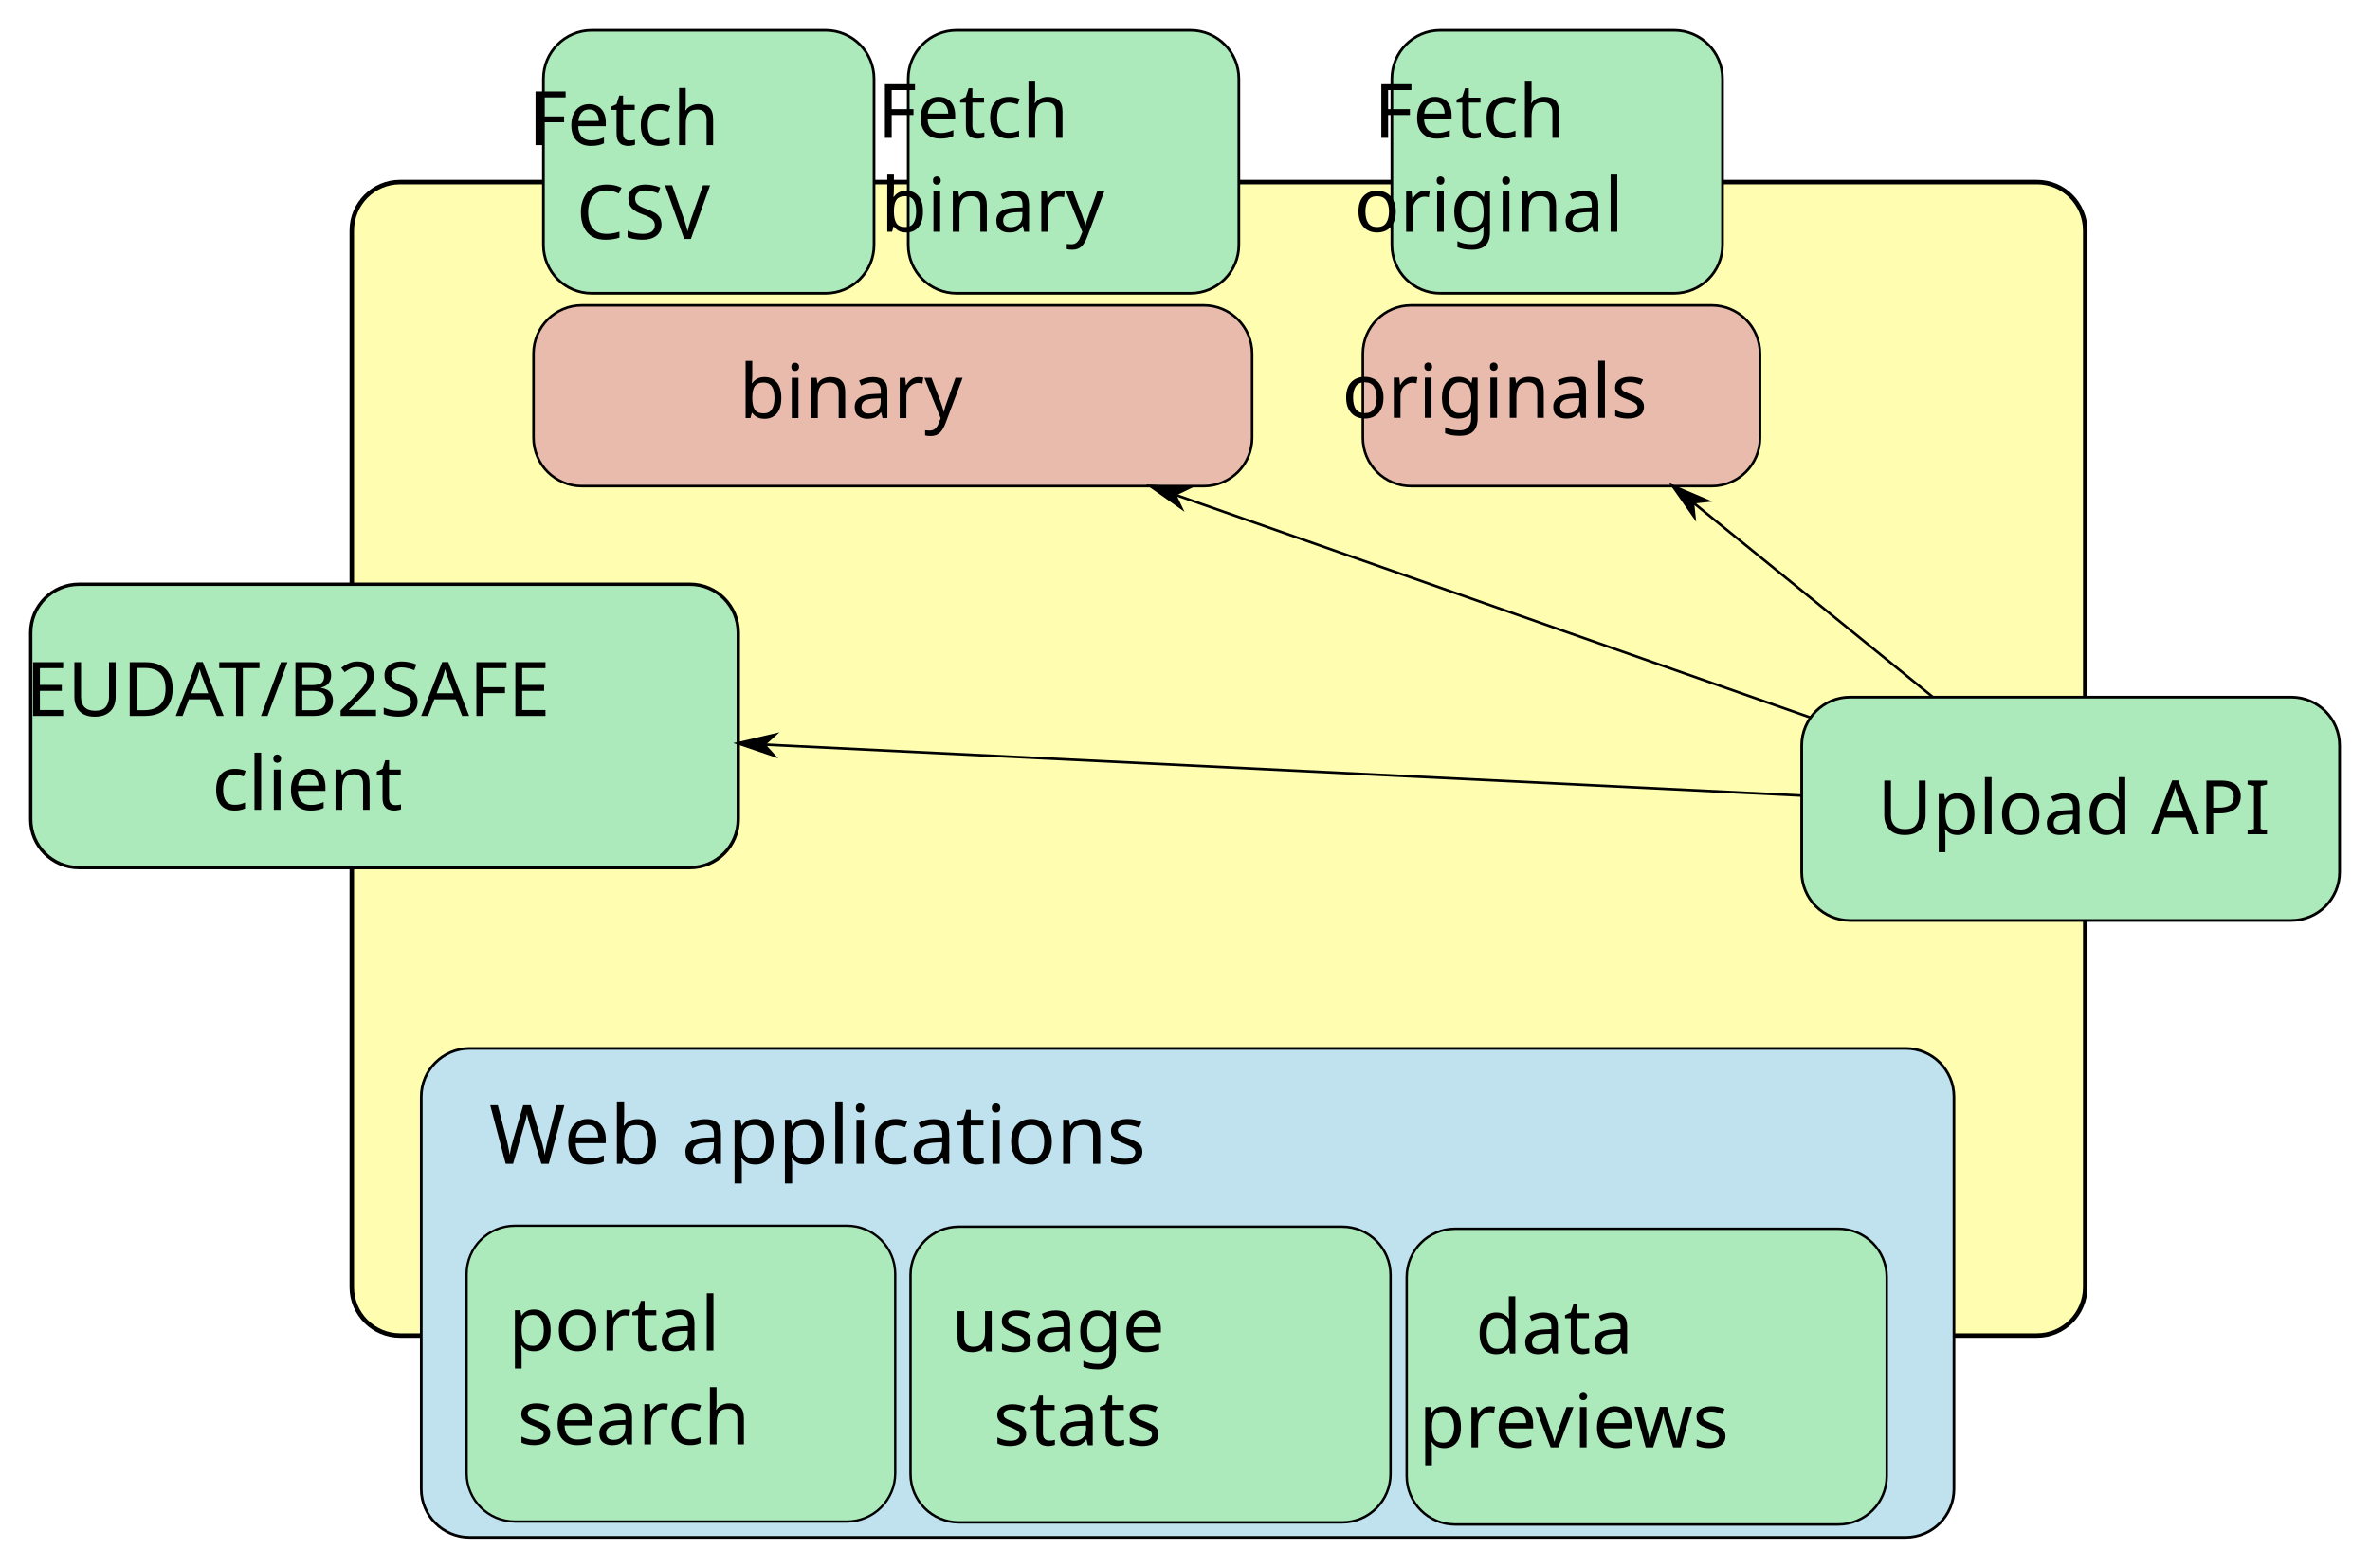
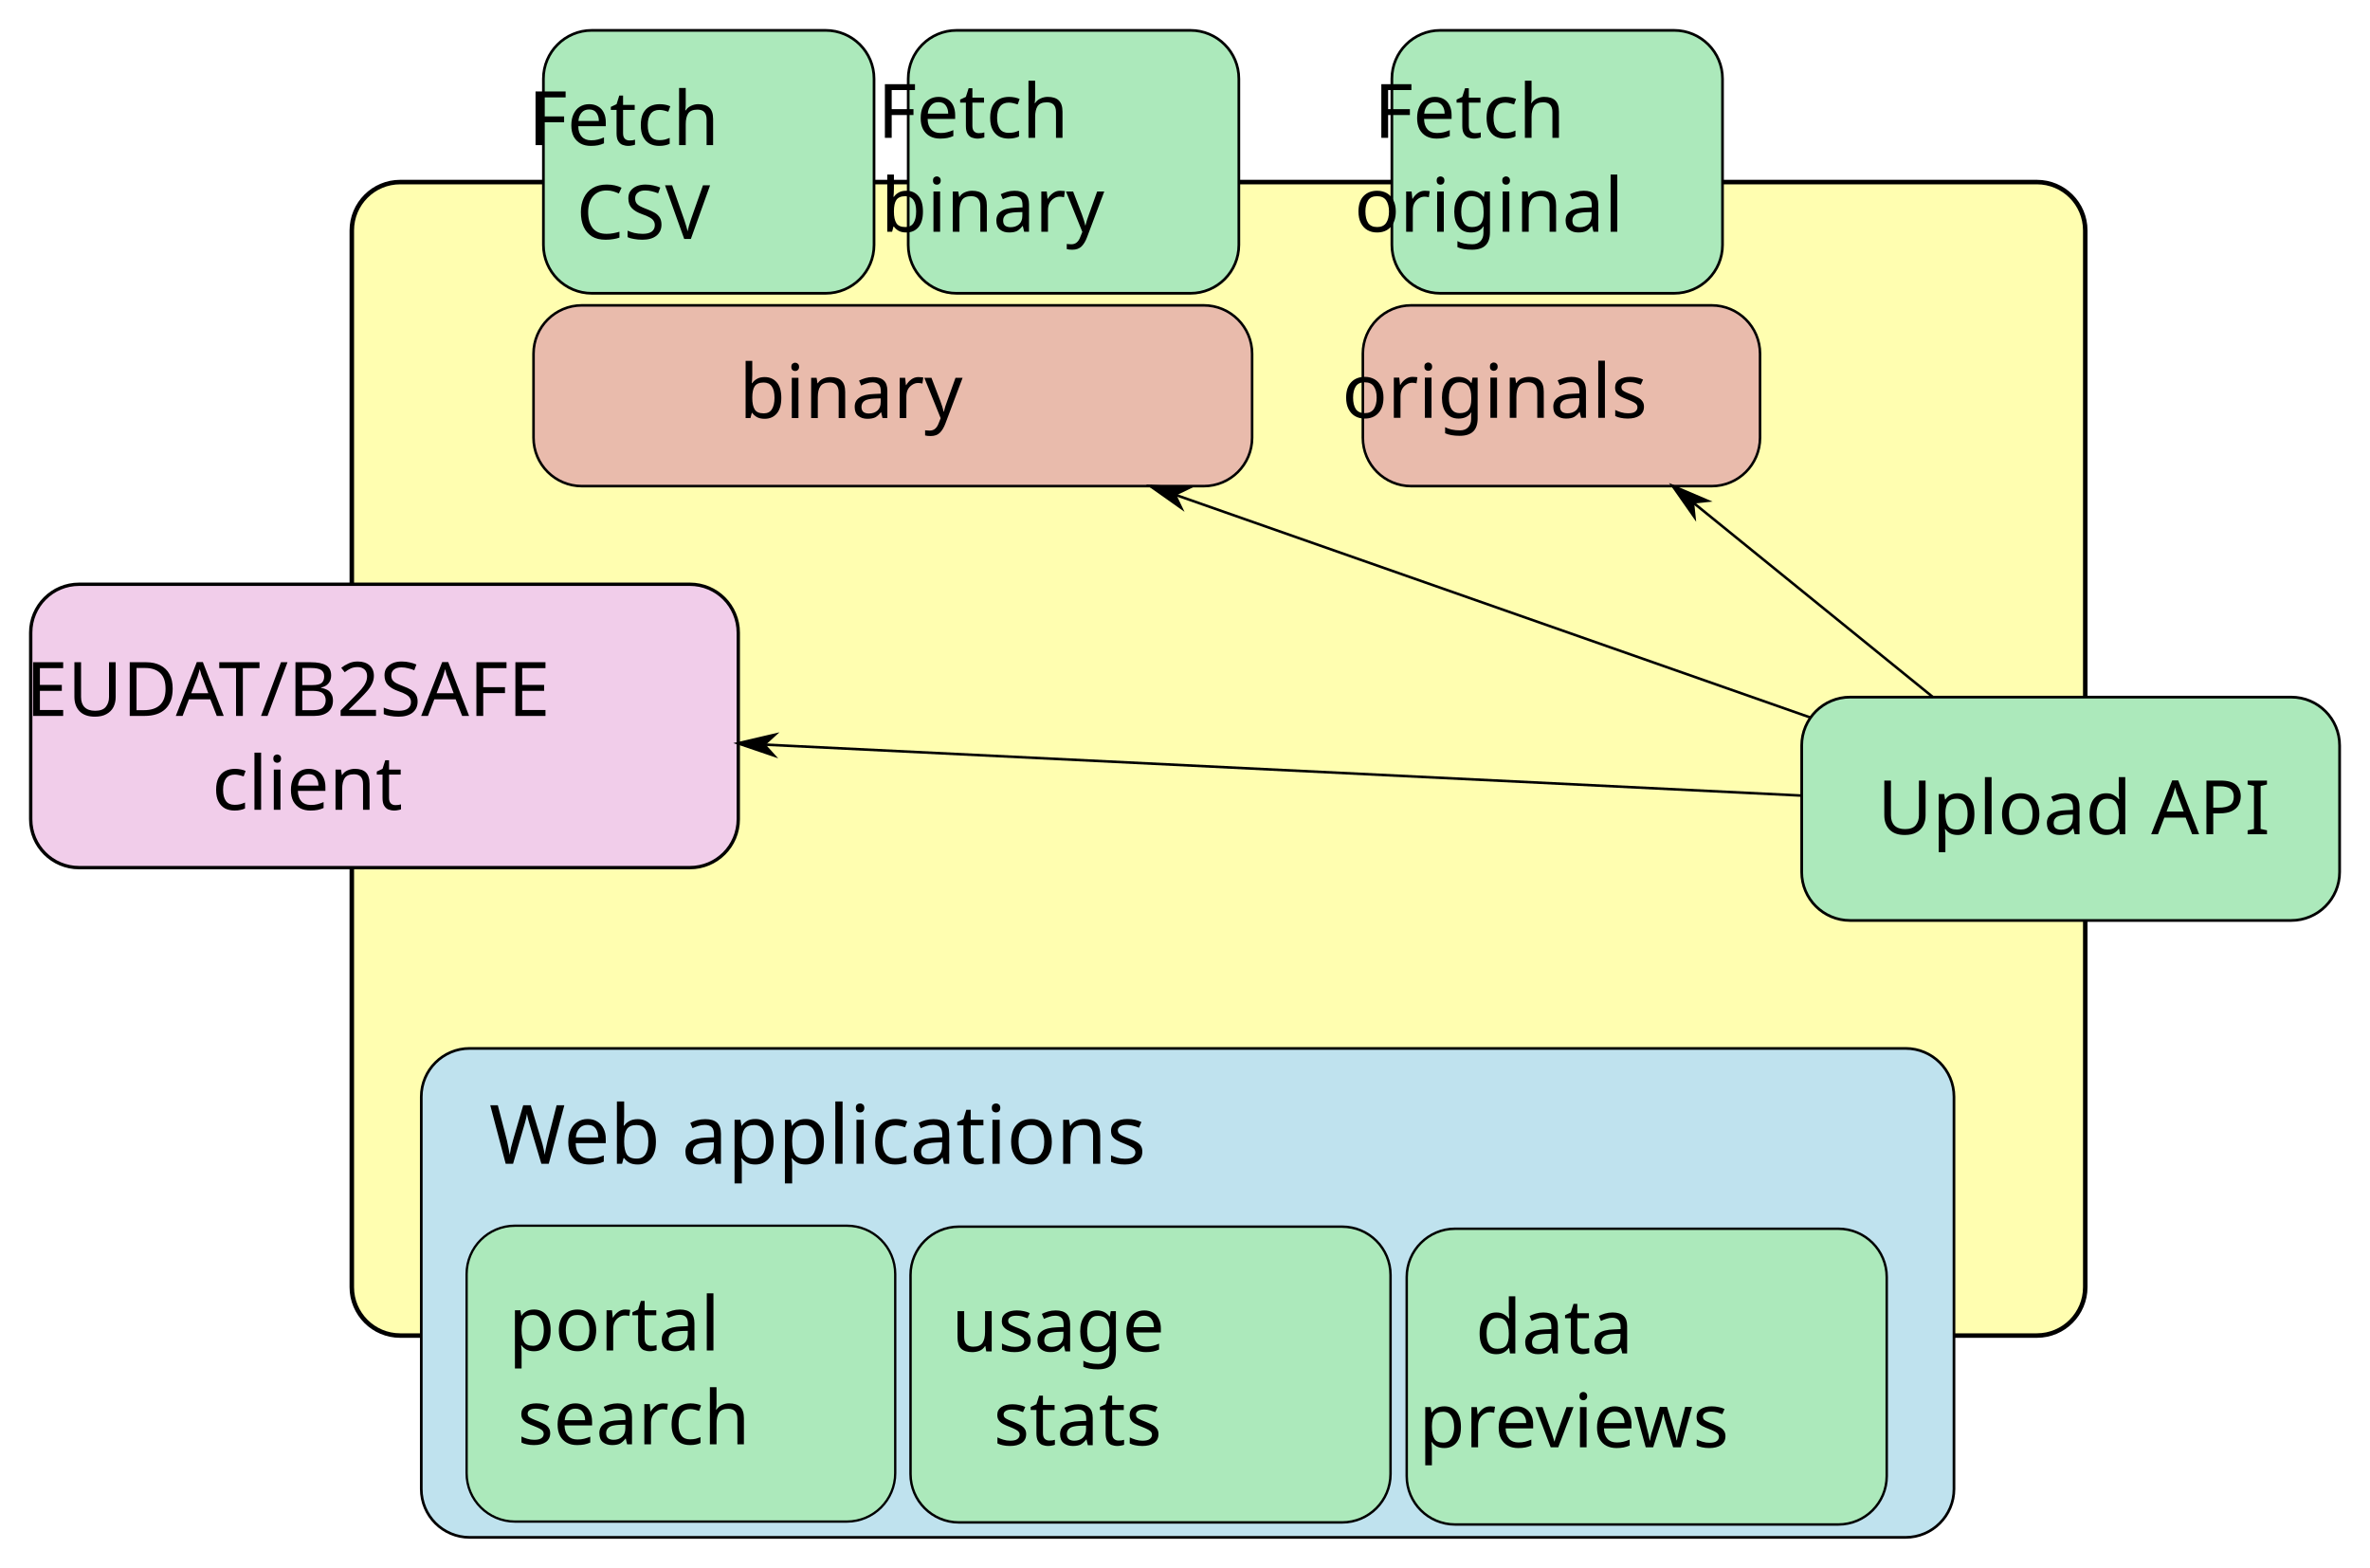
<svg xmlns="http://www.w3.org/2000/svg" width="244.951mm" height="162.033mm" viewBox="0 0 244.951 162.033" version="1.1" id="svg108361">
  <defs id="defs108358">
    <marker style="overflow:visible" id="marker112502" refX="0" refY="0" orient="auto">
      <path transform="matrix(-0.8,0,0,-0.8,-10,0)" style="fill:context-stroke;fill-rule:evenodd;stroke:context-stroke;stroke-width:1pt" d="M 0,0 5,-5 -12.5,0 5,5 Z" id="path69772" />
    </marker>
    <marker style="overflow:visible" id="Arrow1Lstart" refX="0" refY="0" orient="auto">
      <path transform="matrix(0.8,0,0,0.8,10,0)" style="fill:context-stroke;fill-rule:evenodd;stroke:context-stroke;stroke-width:1pt" d="M 0,0 5,-5 -12.5,0 5,5 Z" id="path2729" />
    </marker>
    <marker style="overflow:visible" id="marker918" refX="0" refY="0" orient="auto">
      <path transform="matrix(0.8,0,0,0.8,10,0)" style="fill:context-stroke;fill-rule:evenodd;stroke:context-stroke;stroke-width:1pt" d="M 0,0 5,-5 -12.5,0 5,5 Z" id="path916" />
    </marker>
    <marker style="overflow:visible" id="Arrow1Lend" refX="0" refY="0" orient="auto">
      <path transform="matrix(-0.8,0,0,-0.8,-10,0)" style="fill:context-stroke;fill-rule:evenodd;stroke:context-stroke;stroke-width:1pt" d="M 0,0 5,-5 -12.5,0 5,5 Z" id="path2732" />
    </marker>
    <marker style="overflow:visible" id="marker924" refX="0" refY="0" orient="auto">
      <path transform="matrix(-0.8,0,0,-0.8,-10,0)" style="fill:context-stroke;fill-rule:evenodd;stroke:context-stroke;stroke-width:1pt" d="M 0,0 5,-5 -12.5,0 5,5 Z" id="path922" />
    </marker>
    <marker style="overflow:visible" id="marker928" refX="0" refY="0" orient="auto">
      <path transform="matrix(-0.8,0,0,-0.8,-10,0)" style="fill:context-stroke;fill-rule:evenodd;stroke:context-stroke;stroke-width:1pt" d="M 0,0 5,-5 -12.5,0 5,5 Z" id="path926" />
    </marker>
  </defs>
  <g id="layer1" transform="translate(10.42814,-47.55792)">
    <rect id="rect4264" width="179.161" height="119.218" x="25.933" y="66.376" style="fill:#fffeb0;fill-opacity:1;stroke:#000000;stroke-width:0.466;stroke-miterlimit:4;stroke-dasharray:none;stroke-opacity:1" ry="5" rx="5" />
    <rect style="fill:#bfe2ee;fill-opacity:1;stroke:#000000;stroke-width:0.277;stroke-opacity:1" id="rect39683-0-8" width="158.412" height="50.536" x="33.113" y="155.916" rx="5" ry="5" />
    <text xml:space="preserve" style="font-style:normal;font-weight:normal;font-size:8.467px;line-height:1.25;font-family:sans-serif;letter-spacing:0px;word-spacing:0px;fill:#000000;fill-opacity:1;stroke:none;stroke-width:0.265" x="40.131" y="167.836" id="text42403">
      <tspan id="tspan42401" style="font-size:8.467px;stroke-width:0.265" x="40.131" y="167.836">Web applications</tspan>
    </text>
    <g id="g112938" transform="translate(10.92031,0.2723738)">
      <rect style="fill:#e9bbac;fill-opacity:1;stroke:#000000;stroke-width:0.265;stroke-miterlimit:4;stroke-dasharray:none;stroke-opacity:1" id="rect45077" width="74.269" height="18.684" x="33.794" y="78.844" rx="5" ry="5" />
      <text xml:space="preserve" style="font-style:normal;font-weight:normal;font-size:7.761px;line-height:1.25;font-family:sans-serif;letter-spacing:0px;word-spacing:0px;fill:#000000;fill-opacity:1;stroke:none;stroke-width:0.265" x="73.664" y="90.491" id="text2331">
        <tspan style="font-size:7.761px;text-align:center;text-anchor:middle;stroke-width:0.265" x="73.664" y="90.491" id="tspan2333">binary</tspan>
      </text>
    </g>
    <g id="g112342" transform="translate(6.377315,-40.12553)">
      <rect style="fill:#e9bbac;fill-opacity:1;stroke:#000000;stroke-width:0.265;stroke-miterlimit:4;stroke-dasharray:none;stroke-opacity:1" id="rect45077-9" width="41.052" height="18.684" x="124.051" y="119.242" rx="5" ry="5" />
      <text xml:space="preserve" style="font-style:normal;font-weight:normal;font-size:7.761px;line-height:1.25;font-family:sans-serif;letter-spacing:0px;word-spacing:0px;fill:#000000;fill-opacity:1;stroke:none;stroke-width:0.265" x="144.737" y="130.866" id="text2331-3">
        <tspan style="font-size:7.761px;text-align:center;text-anchor:middle;stroke-width:0.265" x="144.737" y="130.866" id="tspan2333-9">originals</tspan>
      </text>
    </g>
    <rect style="fill:#ace9bb;fill-opacity:1;stroke:#000000;stroke-width:0.238;stroke-miterlimit:4;stroke-dasharray:none" id="rect3107" width="44.3" height="30.579" x="37.798" y="174.24" rx="5" ry="5" />
    <text xml:space="preserve" style="font-style:normal;font-weight:normal;font-size:7.761px;line-height:1.25;font-family:sans-serif;text-align:center;letter-spacing:0px;word-spacing:0px;text-anchor:middle;fill:#000000;fill-opacity:1;stroke:none;stroke-width:0.265" x="60.115" y="187.134" id="text4969">
      <tspan style="font-size:7.761px;text-align:center;text-anchor:middle;stroke-width:0.265" x="60.115" y="187.134" id="tspan4971">portal</tspan>
      <tspan style="font-size:7.761px;text-align:center;text-anchor:middle;stroke-width:0.265" x="60.115" y="196.836" id="tspan133169">search</tspan>
    </text>
    <g id="g7514" transform="translate(-4.279568,-58.8298)">
      <rect style="fill:#ace9bb;fill-opacity:1;stroke:#000000;stroke-width:0.252;stroke-miterlimit:4;stroke-dasharray:none" id="rect3107-3" width="49.612" height="30.566" x="87.958" y="233.169" rx="5" ry="5" />
      <text xml:space="preserve" style="font-style:normal;font-weight:normal;font-size:7.761px;line-height:1.25;font-family:sans-serif;text-align:center;letter-spacing:0px;word-spacing:0px;text-anchor:middle;fill:#000000;fill-opacity:1;stroke:none;stroke-width:0.265" x="112.294" y="246.057" id="text4969-6">
        <tspan style="font-size:7.761px;text-align:center;text-anchor:middle;stroke-width:0.265" x="112.294" y="246.057" id="tspan7342">usage</tspan>
        <tspan style="font-size:7.761px;text-align:center;text-anchor:middle;stroke-width:0.265" x="112.294" y="255.758" id="tspan134633">stats</tspan>
      </text>
    </g>
    <g id="g8329" transform="translate(-9.571235,-55.6548)">
      <rect style="fill:#ace9bb;fill-opacity:1;stroke:#000000;stroke-width:0.252;stroke-miterlimit:4;stroke-dasharray:none" id="rect3107-3-5" width="49.612" height="30.566" x="144.534" y="230.208" rx="5" ry="5" />
      <text xml:space="preserve" style="font-style:normal;font-weight:normal;font-size:7.761px;line-height:1.25;font-family:sans-serif;text-align:center;letter-spacing:0px;word-spacing:0px;text-anchor:middle;fill:#000000;fill-opacity:1;stroke:none;stroke-width:0.265" x="168.87" y="243.095" id="text4969-6-6">
        <tspan style="font-size:7.761px;text-align:center;text-anchor:middle;stroke-width:0.265" x="168.87" y="243.095" id="tspan7342-9">data</tspan>
        <tspan style="font-size:7.761px;text-align:center;text-anchor:middle;stroke-width:0.265" x="168.87" y="252.797" id="tspan135665">previews</tspan>
      </text>
    </g>
-     <g id="g137872" transform="translate(68.79167,15.875)">
-       <rect style="fill:#ace9bb;fill-opacity:1;stroke:#000000;stroke-width:0.346;stroke-miterlimit:4;stroke-dasharray:none" id="rect8949" width="73.131" height="29.287" x="-76.047" y="92.069" rx="5" ry="5" />
-       <text xml:space="preserve" style="font-style:normal;font-weight:normal;font-size:7.761px;line-height:1.25;font-family:sans-serif;letter-spacing:0px;word-spacing:0px;fill:#000000;fill-opacity:1;stroke:none;stroke-width:0.265" x="-40.389" y="105.676" id="text11941">
-         <tspan id="tspan11939" style="font-size:7.761px;text-align:center;text-anchor:middle;stroke-width:0.265" x="-40.389" y="105.676">EUDAT/B2SAFE</tspan>
-         <tspan style="font-size:7.761px;text-align:center;text-anchor:middle;stroke-width:0.265" x="-40.389" y="115.377" id="tspan135808">client</tspan>
+     <g id="g151878">
+       <rect style="fill:#f1cdea;fill-opacity:1;stroke:#000000;stroke-width:0.346;stroke-miterlimit:4;stroke-dasharray:none" id="rect8949" width="73.131" height="29.287" x="-7.255" y="107.944" rx="5" ry="5" />
+       <text xml:space="preserve" style="font-style:normal;font-weight:normal;font-size:7.761px;line-height:1.25;font-family:sans-serif;letter-spacing:0px;word-spacing:0px;fill:#000000;fill-opacity:1;stroke:none;stroke-width:0.265" x="28.403" y="121.551" id="text11941">
+         <tspan id="tspan11939" style="font-size:7.761px;text-align:center;text-anchor:middle;stroke-width:0.265" x="28.403" y="121.551">EUDAT/B2SAFE</tspan>
+         <tspan style="font-size:7.761px;text-align:center;text-anchor:middle;stroke-width:0.265" x="28.403" y="131.252" id="tspan135808">client</tspan>
      </text>
    </g>
    <g id="g12820" transform="translate(-5.867068,20.5452)">
      <rect style="fill:#ace9bb;fill-opacity:1;stroke:#000000;stroke-width:0.282;stroke-miterlimit:4;stroke-dasharray:none" id="rect8949-2" width="55.596" height="23.082" x="181.653" y="99.064" rx="5" ry="5" />
      <text xml:space="preserve" style="font-style:normal;font-weight:normal;font-size:7.761px;line-height:1.25;font-family:sans-serif;letter-spacing:0px;word-spacing:0px;fill:#000000;fill-opacity:1;stroke:none;stroke-width:0.265" x="189.489" y="113.233" id="text11941-6">
        <tspan id="tspan11939-1" style="font-size:7.761px;stroke-width:0.265" x="189.489" y="113.233">Upload API</tspan>
      </text>
    </g>
    <path style="display:inline;fill:none;fill-rule:evenodd;stroke:#000000;stroke-width:0.265;stroke-linecap:butt;stroke-linejoin:miter;stroke-miterlimit:4;stroke-dasharray:none;stroke-opacity:1;marker-end:url(#marker112502)" d="M 176.698,121.722 108.486,97.8" id="path112499" />
    <path style="fill:none;fill-rule:evenodd;stroke:#000000;stroke-width:0.265px;stroke-linecap:butt;stroke-linejoin:miter;stroke-opacity:1;marker-end:url(#marker112502)" d="M 189.356,119.61 162.47,97.8" id="path112510" />
    <g id="g130713" transform="translate(5.820834)">
      <rect style="fill:#ace9bb;fill-opacity:1;stroke:#000000;stroke-width:0.277;stroke-opacity:1" id="rect39683" width="34.172" height="27.175" x="39.915" y="50.696" rx="5" ry="5" />
      <text xml:space="preserve" style="font-size:7.761px;line-height:1.25;font-family:sans-serif;-inkscape-font-specification:'sans-serif, Normal';letter-spacing:0px;word-spacing:0px;stroke-width:0.265" x="57.293" y="62.557" id="text114210">
        <tspan id="tspan114208" style="font-size:7.761px;text-align:center;text-anchor:middle;stroke-width:0.265" x="57.293" y="62.557">Fetch</tspan>
        <tspan style="font-size:7.761px;text-align:center;text-anchor:middle;stroke-width:0.265" x="57.293" y="72.258" id="tspan114212">CSV</tspan>
      </text>
    </g>
    <g id="g130719" transform="translate(-2.645833)">
      <rect style="fill:#ace9bb;fill-opacity:1;stroke:#000000;stroke-width:0.277;stroke-opacity:1" id="rect39683-6" width="34.172" height="27.175" x="86.086" y="50.696" rx="5" ry="5" />
      <text xml:space="preserve" style="font-size:7.761px;line-height:1.25;font-family:sans-serif;-inkscape-font-specification:'sans-serif, Normal';letter-spacing:0px;word-spacing:0px;stroke-width:0.265" x="101.87" y="61.805" id="text114210-5">
        <tspan id="tspan114208-0" style="font-size:7.761px;text-align:center;text-anchor:middle;stroke-width:0.265" x="101.87" y="61.805">Fetch</tspan>
        <tspan style="font-size:7.761px;text-align:center;text-anchor:middle;stroke-width:0.265" x="101.87" y="71.506" id="tspan114212-9">binary</tspan>
      </text>
    </g>
    <g id="g130725" transform="translate(-1.5875)">
      <rect style="fill:#ace9bb;fill-opacity:1;stroke:#000000;stroke-width:0.277;stroke-opacity:1" id="rect39683-1" width="34.172" height="27.175" x="135.017" y="50.696" rx="5" ry="5" />
      <text xml:space="preserve" style="font-size:7.761px;line-height:1.25;font-family:sans-serif;-inkscape-font-specification:'sans-serif, Normal';letter-spacing:0px;word-spacing:0px;stroke-width:0.265" x="152.117" y="61.805" id="text114210-3">
        <tspan id="tspan114208-8" style="font-size:7.761px;text-align:center;text-anchor:middle;stroke-width:0.265" x="152.117" y="61.805">Fetch</tspan>
        <tspan style="font-size:7.761px;text-align:center;text-anchor:middle;stroke-width:0.265" x="152.117" y="71.506" id="tspan114212-5">original</tspan>
      </text>
    </g>
    <text xml:space="preserve" style="font-size:5.644px;line-height:1.25;font-family:sans-serif;-inkscape-font-specification:'sans-serif, Normal';letter-spacing:0px;word-spacing:0px;stroke-width:0.265" x="228.394" y="27.012" id="text128325">
      <tspan id="tspan128323" style="stroke-width:0.265" x="228.394" y="27.012" />
    </text>
    <path style="fill:none;fill-rule:evenodd;stroke:#000000;stroke-width:0.265px;stroke-linecap:butt;stroke-linejoin:miter;stroke-opacity:1;marker-end:url(#marker112502)" d="M 175.786,129.785 65.876,124.384" id="path138078" />
  </g>
</svg>
